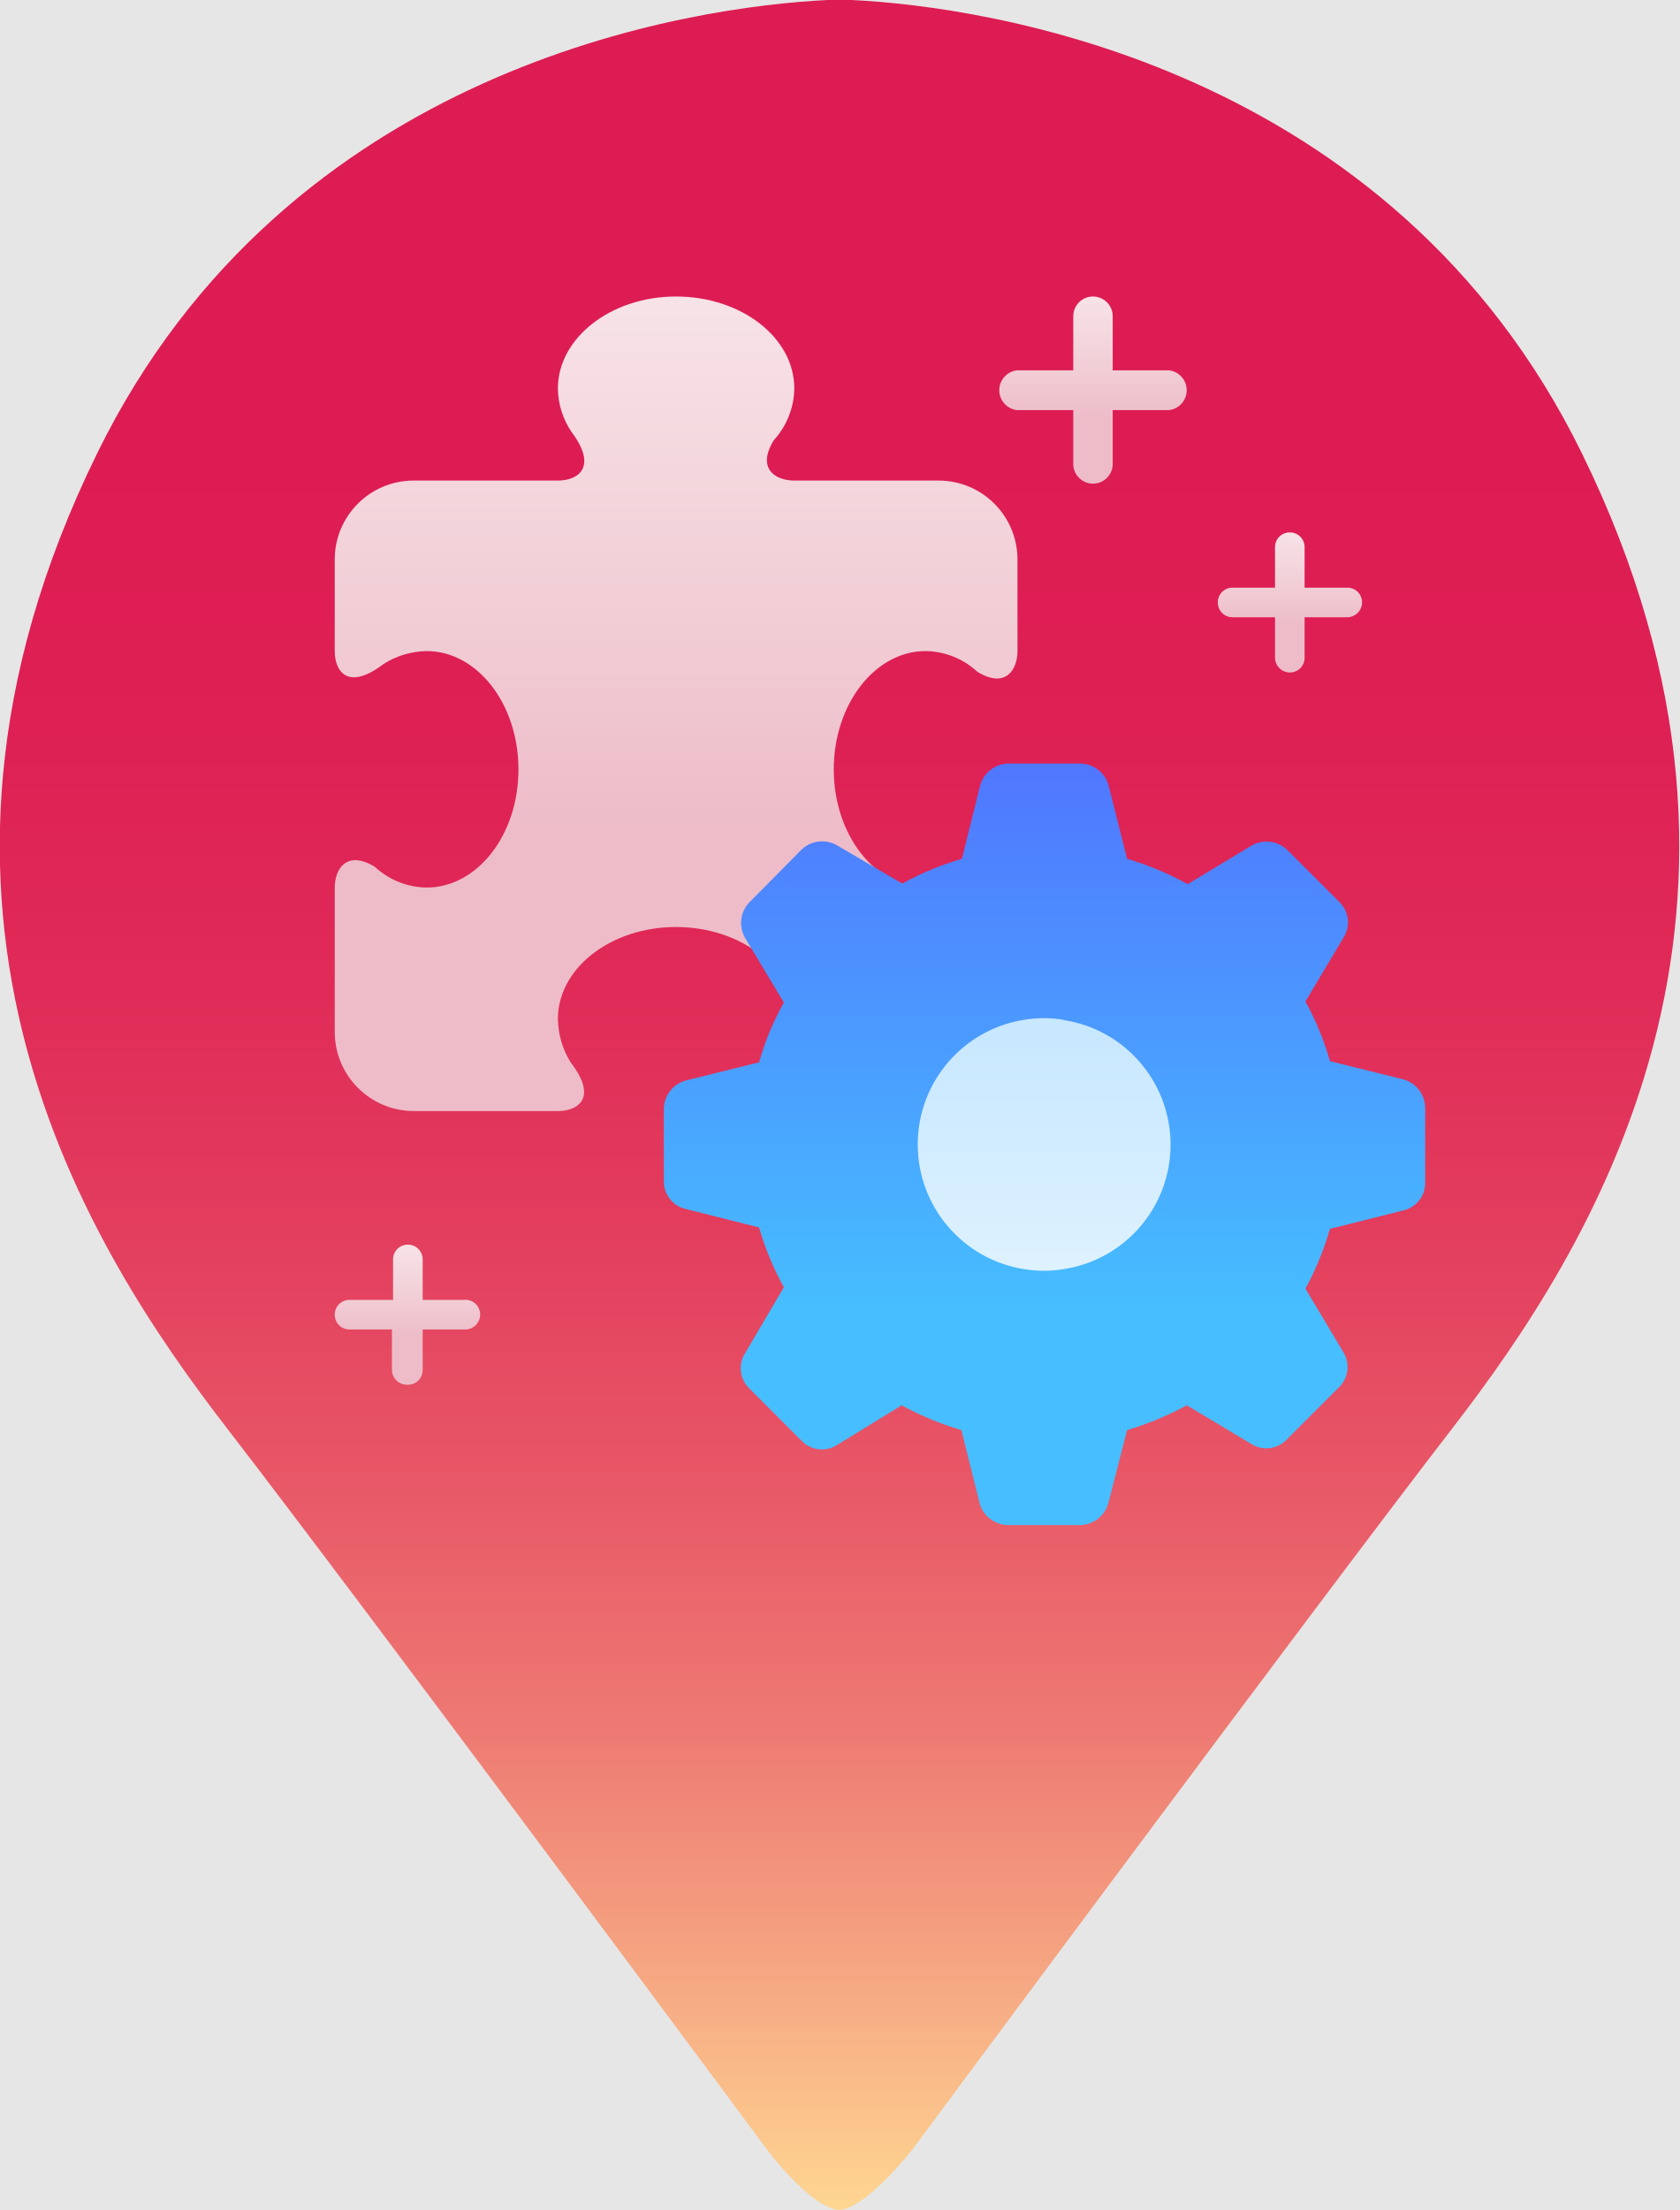
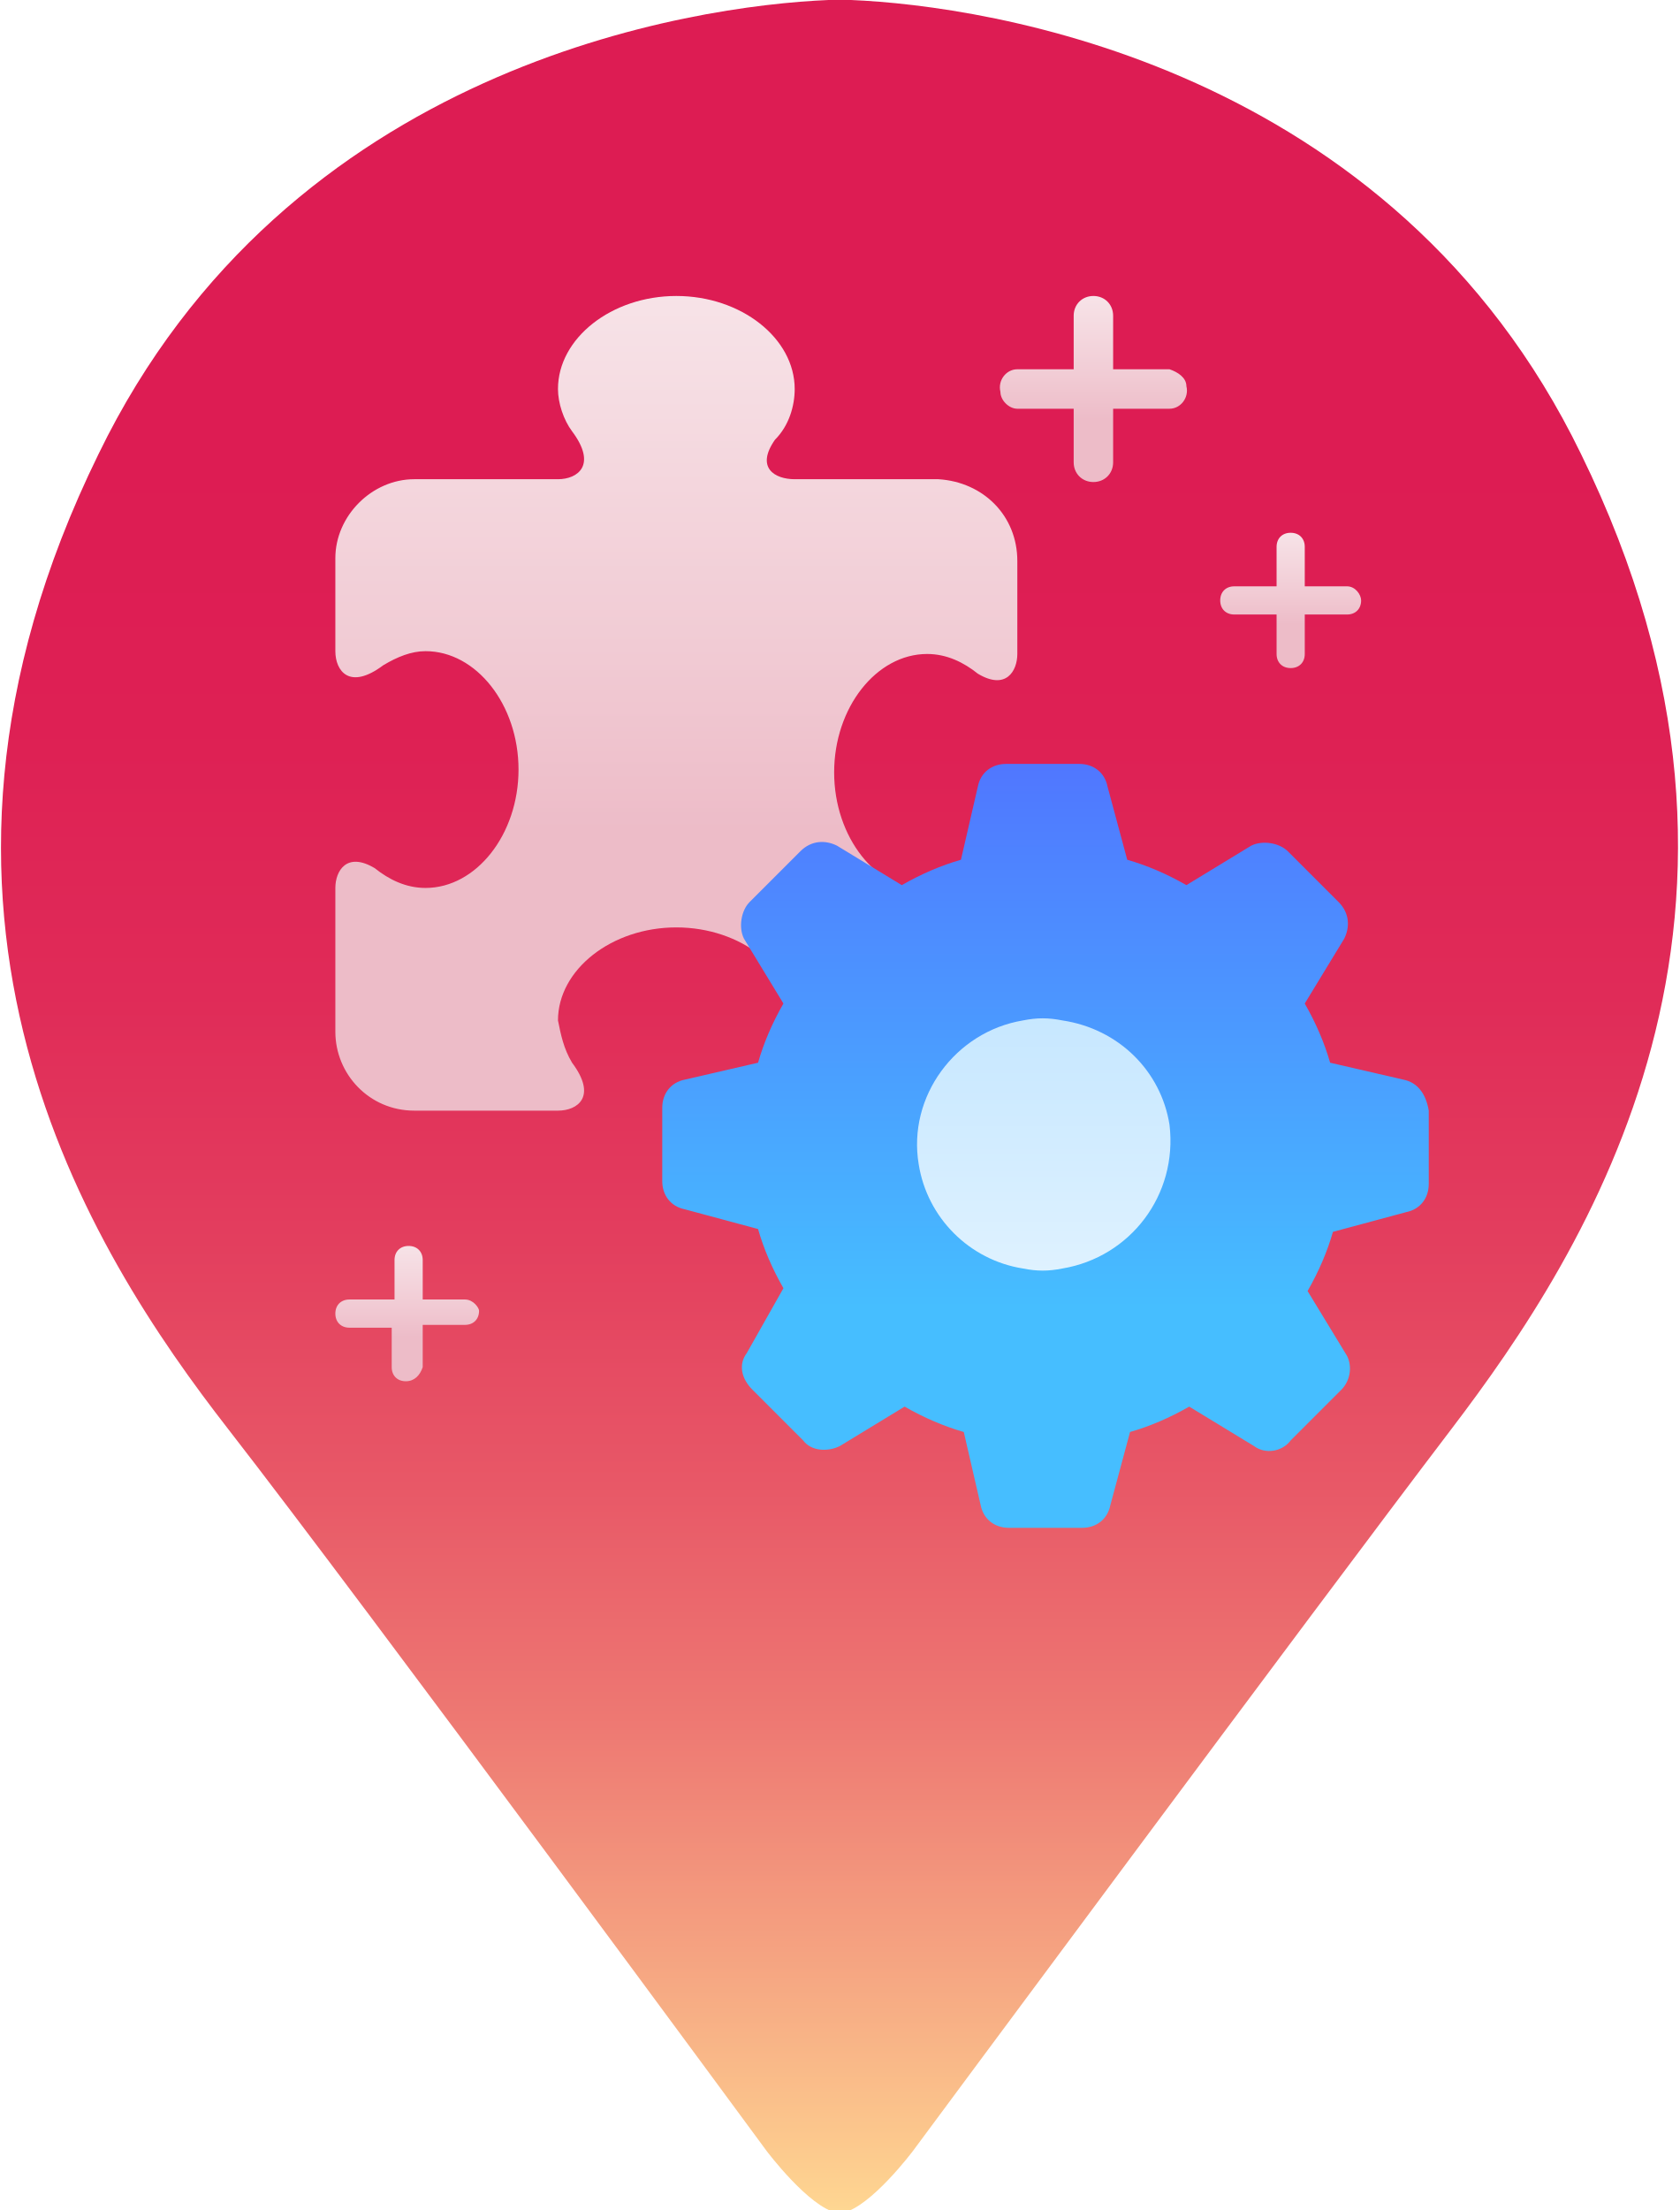
- <svg xmlns="http://www.w3.org/2000/svg" xmlns:xlink="http://www.w3.org/1999/xlink" viewBox="0 0 59.6 78.41">
-   <defs>
-     <style>.cls-1{fill:#e6e6e6;}.cls-2{fill:url(#未命名漸層_39);}.cls-3{fill:url(#未命名漸層_44);}.cls-4{fill:url(#未命名漸層_44-2);}.cls-5{fill:url(#未命名漸層_44-3);}.cls-6{fill:url(#未命名漸層_44-4);}.cls-7{fill:url(#未命名漸層_53);}.cls-8{fill:url(#未命名漸層_68);}</style>
-     <linearGradient id="未命名漸層_39" x1="29.8" y1="-0.33" x2="29.8" y2="78.85" gradientUnits="userSpaceOnUse">
-       <stop offset="0.21" stop-color="#dd1c53" />
-       <stop offset="0.33" stop-color="#de2054" />
-       <stop offset="0.45" stop-color="#e02b58" />
-       <stop offset="0.56" stop-color="#e33e5e" />
-       <stop offset="0.67" stop-color="#e85867" />
-       <stop offset="0.78" stop-color="#ee7a73" />
-       <stop offset="0.88" stop-color="#f5a381" />
-       <stop offset="0.99" stop-color="#fed491" />
-       <stop offset="1" stop-color="#ffdb94" />
+ <svg xmlns="http://www.w3.org/2000/svg" version="1.1" id="圖層_1" x="0px" y="0px" viewBox="0 0 59.6 78.4" style="enable-background:new 0 0 59.6 78.4;" xml:space="preserve">
+   <style type="text/css">
+ 	.st0{fill:url(#SVGID_1_);}
+ 	.st1{fill:url(#SVGID_2_);}
+ 	.st2{fill:url(#SVGID_3_);}
+ 	.st3{fill:url(#SVGID_4_);}
+ 	.st4{fill:url(#SVGID_5_);}
+ 	.st5{fill:url(#SVGID_6_);}
+ 	.st6{fill:url(#SVGID_7_);}
+ </style>
+   <g id="圖層_2_1_">
+     <linearGradient id="SVGID_1_" gradientUnits="userSpaceOnUse" x1="29.794" y1="78.22" x2="29.794" y2="-0.96" gradientTransform="matrix(1 0 0 -1 0 77.8898)">
+       <stop offset="0.21" style="stop-color:#DD1C53" />
+       <stop offset="0.33" style="stop-color:#DE2054" />
+       <stop offset="0.45" style="stop-color:#E02B58" />
+       <stop offset="0.56" style="stop-color:#E33E5E" />
+       <stop offset="0.67" style="stop-color:#E85867" />
+       <stop offset="0.78" style="stop-color:#EE7A73" />
+       <stop offset="0.88" style="stop-color:#F5A381" />
+       <stop offset="0.99" style="stop-color:#FED491" />
+       <stop offset="1" style="stop-color:#FFDB94" />
    </linearGradient>
-     <linearGradient id="未命名漸層_44" x1="23.99" y1="-0.28" x2="23.99" y2="29.49" gradientUnits="userSpaceOnUse">
-       <stop offset="0" stop-color="#fbf1f3" />
-       <stop offset="0.29" stop-color="#f8e7eb" />
-       <stop offset="0.78" stop-color="#f1cbd4" />
-       <stop offset="1" stop-color="#edbcc8" />
+     <path class="st0" d="M56.1,16.1C49.4,2.3,35,0.2,30.2,0l0,0h-0.8l0,0C24.6,0.2,10.2,2.3,3.5,16.1c-8,16.3-0.3,28.3,4.6,34.6   s19.1,25.6,19.1,25.6s1.5,2,2.5,2.2h0.2c1-0.2,2.5-2.2,2.5-2.2S46.7,57,51.5,50.7S64.1,32.4,56.1,16.1z" />
+     <linearGradient id="SVGID_2_" gradientUnits="userSpaceOnUse" x1="23.995" y1="78.17" x2="23.995" y2="48.4" gradientTransform="matrix(1 0 0 -1 0 77.8898)">
+       <stop offset="0" style="stop-color:#FBF1F3" />
+       <stop offset="0.29" style="stop-color:#F8E7EB" />
+       <stop offset="0.78" style="stop-color:#F1CBD4" />
+       <stop offset="1" style="stop-color:#EDBCC8" />
    </linearGradient>
-     <linearGradient id="未命名漸層_44-2" x1="45.78" y1="17.03" x2="45.78" y2="22.15" xlink:href="#未命名漸層_44" />
-     <linearGradient id="未命名漸層_44-3" x1="14.44" y1="42.3" x2="14.44" y2="47.42" xlink:href="#未命名漸層_44" />
-     <linearGradient id="未命名漸層_44-4" x1="38.77" y1="8.04" x2="38.77" y2="14.88" xlink:href="#未命名漸層_44" />
-     <linearGradient id="未命名漸層_53" x1="37.07" y1="19.38" x2="37.07" y2="46.4" gradientUnits="userSpaceOnUse">
-       <stop offset="0" stop-color="#545aff" />
-       <stop offset="1" stop-color="#46beff" />
+     <path class="st1" d="M33.3,17h-5.1c-0.7,0-1.4-0.4-0.7-1.4c0.5-0.5,0.7-1.2,0.7-1.8c0-1.8-1.9-3.3-4.2-3.3s-4.2,1.5-4.2,3.3   c0,0.5,0.2,1.1,0.5,1.5c0.9,1.2,0.2,1.7-0.5,1.7h-5.1c-1.5,0-2.8,1.3-2.8,2.8v3.3c0,0.7,0.5,1.4,1.7,0.5c0.5-0.3,1-0.5,1.5-0.5   c1.8,0,3.3,1.9,3.3,4.2s-1.5,4.2-3.3,4.2c-0.7,0-1.3-0.3-1.8-0.7c-1-0.6-1.4,0.1-1.4,0.7v5.1c0,1.5,1.2,2.8,2.8,2.8h5.1   c0.7,0,1.4-0.5,0.5-1.7c-0.3-0.5-0.4-1-0.5-1.5c0-1.8,1.9-3.3,4.2-3.3s4.2,1.5,4.2,3.3c0,0.7-0.3,1.3-0.7,1.9   c-0.6,1,0.1,1.4,0.7,1.4h5.1c1.5,0,2.8-1.3,2.8-2.8v-5.1c0-0.7-0.5-1.4-1.7-0.5c-0.5,0.3-1,0.4-1.5,0.5c-1.8,0-3.3-1.9-3.3-4.2   s1.5-4.2,3.3-4.2c0.7,0,1.3,0.3,1.8,0.7c1,0.6,1.4-0.1,1.4-0.7v-3.3C36.1,18.3,34.9,17.1,33.3,17z" />
+     <linearGradient id="SVGID_3_" gradientUnits="userSpaceOnUse" x1="45.78" y1="60.86" x2="45.78" y2="55.74" gradientTransform="matrix(1 0 0 -1 0 77.8898)">
+       <stop offset="0" style="stop-color:#FBF1F3" />
+       <stop offset="0.29" style="stop-color:#F8E7EB" />
+       <stop offset="0.78" style="stop-color:#F1CBD4" />
+       <stop offset="1" style="stop-color:#EDBCC8" />
    </linearGradient>
-     <linearGradient id="未命名漸層_68" x1="37.07" y1="23.53" x2="37.07" y2="45.3" gradientUnits="userSpaceOnUse">
-       <stop offset="0" stop-color="#aedcff" />
-       <stop offset="0.3" stop-color="#b8e1ff" />
-       <stop offset="0.82" stop-color="#d4edff" />
-       <stop offset="1" stop-color="#dff2ff" />
+     <path class="st2" d="M47.8,20.8h-1.5v-1.4c0-0.3-0.2-0.5-0.5-0.5l0,0c-0.3,0-0.5,0.2-0.5,0.5c0,0,0,0,0,0v1.4h-1.5   c-0.3,0-0.5,0.2-0.5,0.5l0,0c0,0.3,0.2,0.5,0.5,0.5c0,0,0,0,0,0h1.5v1.4c0,0.3,0.2,0.5,0.5,0.5c0.3,0,0.5-0.2,0.5-0.5c0,0,0,0,0,0   v-1.4h1.5c0.3,0,0.5-0.2,0.5-0.5C48.3,21.1,48.1,20.8,47.8,20.8C47.8,20.8,47.8,20.8,47.8,20.8z" />
+     <linearGradient id="SVGID_4_" gradientUnits="userSpaceOnUse" x1="14.46" y1="35.59" x2="14.46" y2="30.47" gradientTransform="matrix(1 0 0 -1 0 77.8898)">
+       <stop offset="0" style="stop-color:#FBF1F3" />
+       <stop offset="0.29" style="stop-color:#F8E7EB" />
+       <stop offset="0.78" style="stop-color:#F1CBD4" />
+       <stop offset="1" style="stop-color:#EDBCC8" />
    </linearGradient>
-   </defs>
-   <g id="圖層_3" data-name="圖層 3">
-     <rect class="cls-1" x="-363.2" y="-137.01" width="702.75" height="269.75" />
-   </g>
-   <g id="圖層_2" data-name="圖層 2">
-     <path class="cls-2" d="M56.14,16.08C49.38,2.3,35,.23,30.22,0V0h-.84V0C24.58.23,10.21,2.3,3.45,16.08c-8,16.29-.27,28.28,4.61,34.6S27.21,76.25,27.21,76.25s1.48,2,2.51,2.15h.16c1-.2,2.51-2.15,2.51-2.15S46.66,57,51.54,50.68,64.13,32.37,56.14,16.08Z" />
-     <path class="cls-3" d="M33.32,17.05H28.19c-.66,0-1.35-.41-.73-1.43a2.78,2.78,0,0,0,.73-1.84c0-1.8-1.88-3.26-4.2-3.26S19.8,12,19.8,13.78a2.8,2.8,0,0,0,.48,1.54c.94,1.25.25,1.73-.48,1.73H14.67a2.8,2.8,0,0,0-2.79,2.79V23.1c0,.73.47,1.42,1.73.46a2.92,2.92,0,0,1,1.53-.46c1.8,0,3.26,1.88,3.26,4.2s-1.46,4.19-3.26,4.19a2.75,2.75,0,0,1-1.83-.73c-1-.62-1.43.07-1.43.73v5.13a2.81,2.81,0,0,0,2.79,2.8H19.8c.73,0,1.42-.48.45-1.73a3,3,0,0,1-.45-1.54c0-1.8,1.88-3.26,4.19-3.26s4.2,1.46,4.2,3.26A2.78,2.78,0,0,1,27.46,38c-.62,1,.07,1.43.73,1.43h5.13a2.81,2.81,0,0,0,2.79-2.8V31.49c0-.73-.47-1.42-1.73-.45a2.91,2.91,0,0,1-1.53.45c-1.8,0-3.26-1.88-3.26-4.19s1.46-4.2,3.26-4.2a2.75,2.75,0,0,1,1.83.73c1,.62,1.43-.06,1.43-.73V19.84A2.8,2.8,0,0,0,33.32,17.05Z" />
-     <path class="cls-4" d="M47.81,20.85H46.3V19.41a.52.52,0,0,0-.52-.52.52.52,0,0,0-.53.52v1.44H43.74a.52.52,0,0,0-.52.52.52.52,0,0,0,.52.53h1.51v1.43a.53.53,0,0,0,.53.53.52.52,0,0,0,.52-.53V21.9h1.51a.53.53,0,0,0,.53-.53A.52.52,0,0,0,47.81,20.85Z" />
-     <path class="cls-5" d="M16.47,46.12H15V44.68a.52.52,0,0,0-.52-.52.52.52,0,0,0-.53.52v1.44H12.4a.52.52,0,0,0-.52.52.52.52,0,0,0,.52.53h1.51V48.6a.53.53,0,0,0,.53.53A.52.52,0,0,0,15,48.6V47.17h1.51a.53.53,0,0,0,.53-.53A.52.52,0,0,0,16.47,46.12Z" />
-     <path class="cls-6" d="M41.49,13.14h-2V11.22a.7.7,0,0,0-1.4,0v1.92h-2a.71.71,0,0,0,0,1.41h2v1.91a.7.7,0,1,0,1.4,0V14.55h2a.71.71,0,0,0,0-1.41Z" />
-     <path class="cls-7" d="M49.78,38.29l-2.58-.64a10.15,10.15,0,0,0-.87-2.12l1.36-2.28A1,1,0,0,0,47.53,32l-1.82-1.82A1.06,1.06,0,0,0,44.42,30l-2.27,1.37A10.65,10.65,0,0,0,40,30.47l-.65-2.58a1.06,1.06,0,0,0-1-.8H35.78a1.06,1.06,0,0,0-1,.8l-.64,2.58a10.18,10.18,0,0,0-2.12.88L29.72,30a1.06,1.06,0,0,0-1.29.16L26.61,32a1.06,1.06,0,0,0-.16,1.29l1.37,2.28a9.67,9.67,0,0,0-.88,2.12l-2.58.64a1.06,1.06,0,0,0-.8,1v2.57a1,1,0,0,0,.8,1l2.58.65a10.09,10.09,0,0,0,.88,2.12L26.45,48a1,1,0,0,0,.16,1.28l1.82,1.82a1,1,0,0,0,1.29.16L32,49.86a10.75,10.75,0,0,0,2.12.88l.64,2.57a1.06,1.06,0,0,0,1,.8h2.58a1.06,1.06,0,0,0,1-.8L40,50.74a11.28,11.28,0,0,0,2.12-.88l2.27,1.36a1,1,0,0,0,1.29-.16l1.82-1.82A1,1,0,0,0,47.69,48l-1.36-2.28a10.62,10.62,0,0,0,.87-2.12l2.58-.65a1,1,0,0,0,.8-1V39.32A1.06,1.06,0,0,0,49.78,38.29ZM37.07,44.82a4.22,4.22,0,1,1,4.22-4.22A4.22,4.22,0,0,1,37.07,44.82Z" />
-     <path class="cls-8" d="M37.74,36.18a4.32,4.32,0,0,0-1.39,0,4.48,4.48,0,0,0,0,8.85,4.33,4.33,0,0,0,1.39,0,4.47,4.47,0,0,0,0-8.84Z" />
+     <path class="st3" d="M16.5,46.1H15v-1.4c0-0.3-0.2-0.5-0.5-0.5h0c-0.3,0-0.5,0.2-0.5,0.5c0,0,0,0,0,0v1.4h-1.6   c-0.3,0-0.5,0.2-0.5,0.5l0,0c0,0.3,0.2,0.5,0.5,0.5c0,0,0,0,0,0h1.5v1.4c0,0.3,0.2,0.5,0.5,0.5c0.3,0,0.5-0.2,0.6-0.5   c0,0,0,0,0-0.1v-1.4h1.5c0.3,0,0.5-0.2,0.5-0.5C17,46.4,16.8,46.1,16.5,46.1C16.5,46.1,16.5,46.1,16.5,46.1z" />
+     <linearGradient id="SVGID_5_" gradientUnits="userSpaceOnUse" x1="38.79" y1="69.85" x2="38.79" y2="63.01" gradientTransform="matrix(1 0 0 -1 0 77.8898)">
+       <stop offset="0" style="stop-color:#FBF1F3" />
+       <stop offset="0.29" style="stop-color:#F8E7EB" />
+       <stop offset="0.78" style="stop-color:#F1CBD4" />
+       <stop offset="1" style="stop-color:#EDBCC8" />
+     </linearGradient>
+     <path class="st4" d="M41.5,13.1h-2v-1.9c0-0.4-0.3-0.7-0.7-0.7s-0.7,0.3-0.7,0.7l0,0v1.9h-2c-0.4,0-0.7,0.4-0.6,0.8   c0,0.3,0.3,0.6,0.6,0.6h2v1.9c0,0.4,0.3,0.7,0.7,0.7s0.7-0.3,0.7-0.7l0,0v-1.9h2c0.4,0,0.7-0.4,0.6-0.8   C42.1,13.4,41.8,13.2,41.5,13.1z" />
+     <linearGradient id="SVGID_6_" gradientUnits="userSpaceOnUse" x1="37.07" y1="58.51" x2="37.07" y2="31.49" gradientTransform="matrix(1 0 0 -1 0 77.8898)">
+       <stop offset="0" style="stop-color:#545AFF" />
+       <stop offset="1" style="stop-color:#46BEFF" />
+     </linearGradient>
+     <path class="st5" d="M49.8,38.3l-2.6-0.6c-0.2-0.7-0.5-1.4-0.9-2.1l1.4-2.3c0.2-0.4,0.2-0.9-0.2-1.3l-1.8-1.8   c-0.3-0.3-0.9-0.4-1.3-0.2l-2.3,1.4c-0.7-0.4-1.4-0.7-2.1-0.9l-0.7-2.6c-0.1-0.5-0.5-0.8-1-0.8h-2.6c-0.5,0-0.9,0.3-1,0.8l-0.6,2.6   c-0.7,0.2-1.4,0.5-2.1,0.9L29.7,30c-0.4-0.2-0.9-0.2-1.3,0.2L26.6,32c-0.3,0.3-0.4,0.9-0.2,1.3l1.4,2.3c-0.4,0.7-0.7,1.4-0.9,2.1   l-2.6,0.6c-0.5,0.1-0.8,0.5-0.8,1v2.6c0,0.5,0.3,0.9,0.8,1l2.6,0.7c0.2,0.7,0.5,1.4,0.9,2.1L26.5,48c-0.3,0.4-0.2,0.9,0.2,1.3   l1.8,1.8c0.3,0.4,0.9,0.4,1.3,0.2l2.3-1.4c0.7,0.4,1.4,0.7,2.1,0.9l0.6,2.6c0.1,0.5,0.5,0.8,1,0.8h2.6c0.5,0,0.9-0.3,1-0.8l0.7-2.6   c0.7-0.2,1.4-0.5,2.1-0.9l2.3,1.4c0.4,0.3,1,0.2,1.3-0.2l1.8-1.8c0.3-0.3,0.4-0.8,0.2-1.2l-1.4-2.3c0.4-0.7,0.7-1.4,0.9-2.1   l2.6-0.7c0.5-0.1,0.8-0.5,0.8-1v-2.6C50.6,38.8,50.3,38.4,49.8,38.3z M37.1,44.8c-2.3,0-4.2-1.9-4.2-4.2s1.9-4.2,4.2-4.2   c2.3,0,4.2,1.9,4.2,4.2C41.3,42.9,39.4,44.8,37.1,44.8L37.1,44.8z" />
+     <linearGradient id="SVGID_7_" gradientUnits="userSpaceOnUse" x1="37.056" y1="54.36" x2="37.056" y2="32.59" gradientTransform="matrix(1 0 0 -1 0 77.8898)">
+       <stop offset="0" style="stop-color:#AEDCFF" />
+       <stop offset="0.3" style="stop-color:#B8E1FF" />
+       <stop offset="0.82" style="stop-color:#D4EDFF" />
+       <stop offset="1" style="stop-color:#DFF2FF" />
+     </linearGradient>
+     <path class="st6" d="M37.7,36.2c-0.5-0.1-0.9-0.1-1.4,0c-2.4,0.4-4.1,2.7-3.7,5.1c0.3,1.9,1.8,3.4,3.7,3.7c0.5,0.1,0.9,0.1,1.4,0   c2.4-0.4,4.1-2.6,3.8-5.1C41.2,38,39.7,36.5,37.7,36.2L37.7,36.2z" />
  </g>
</svg>
